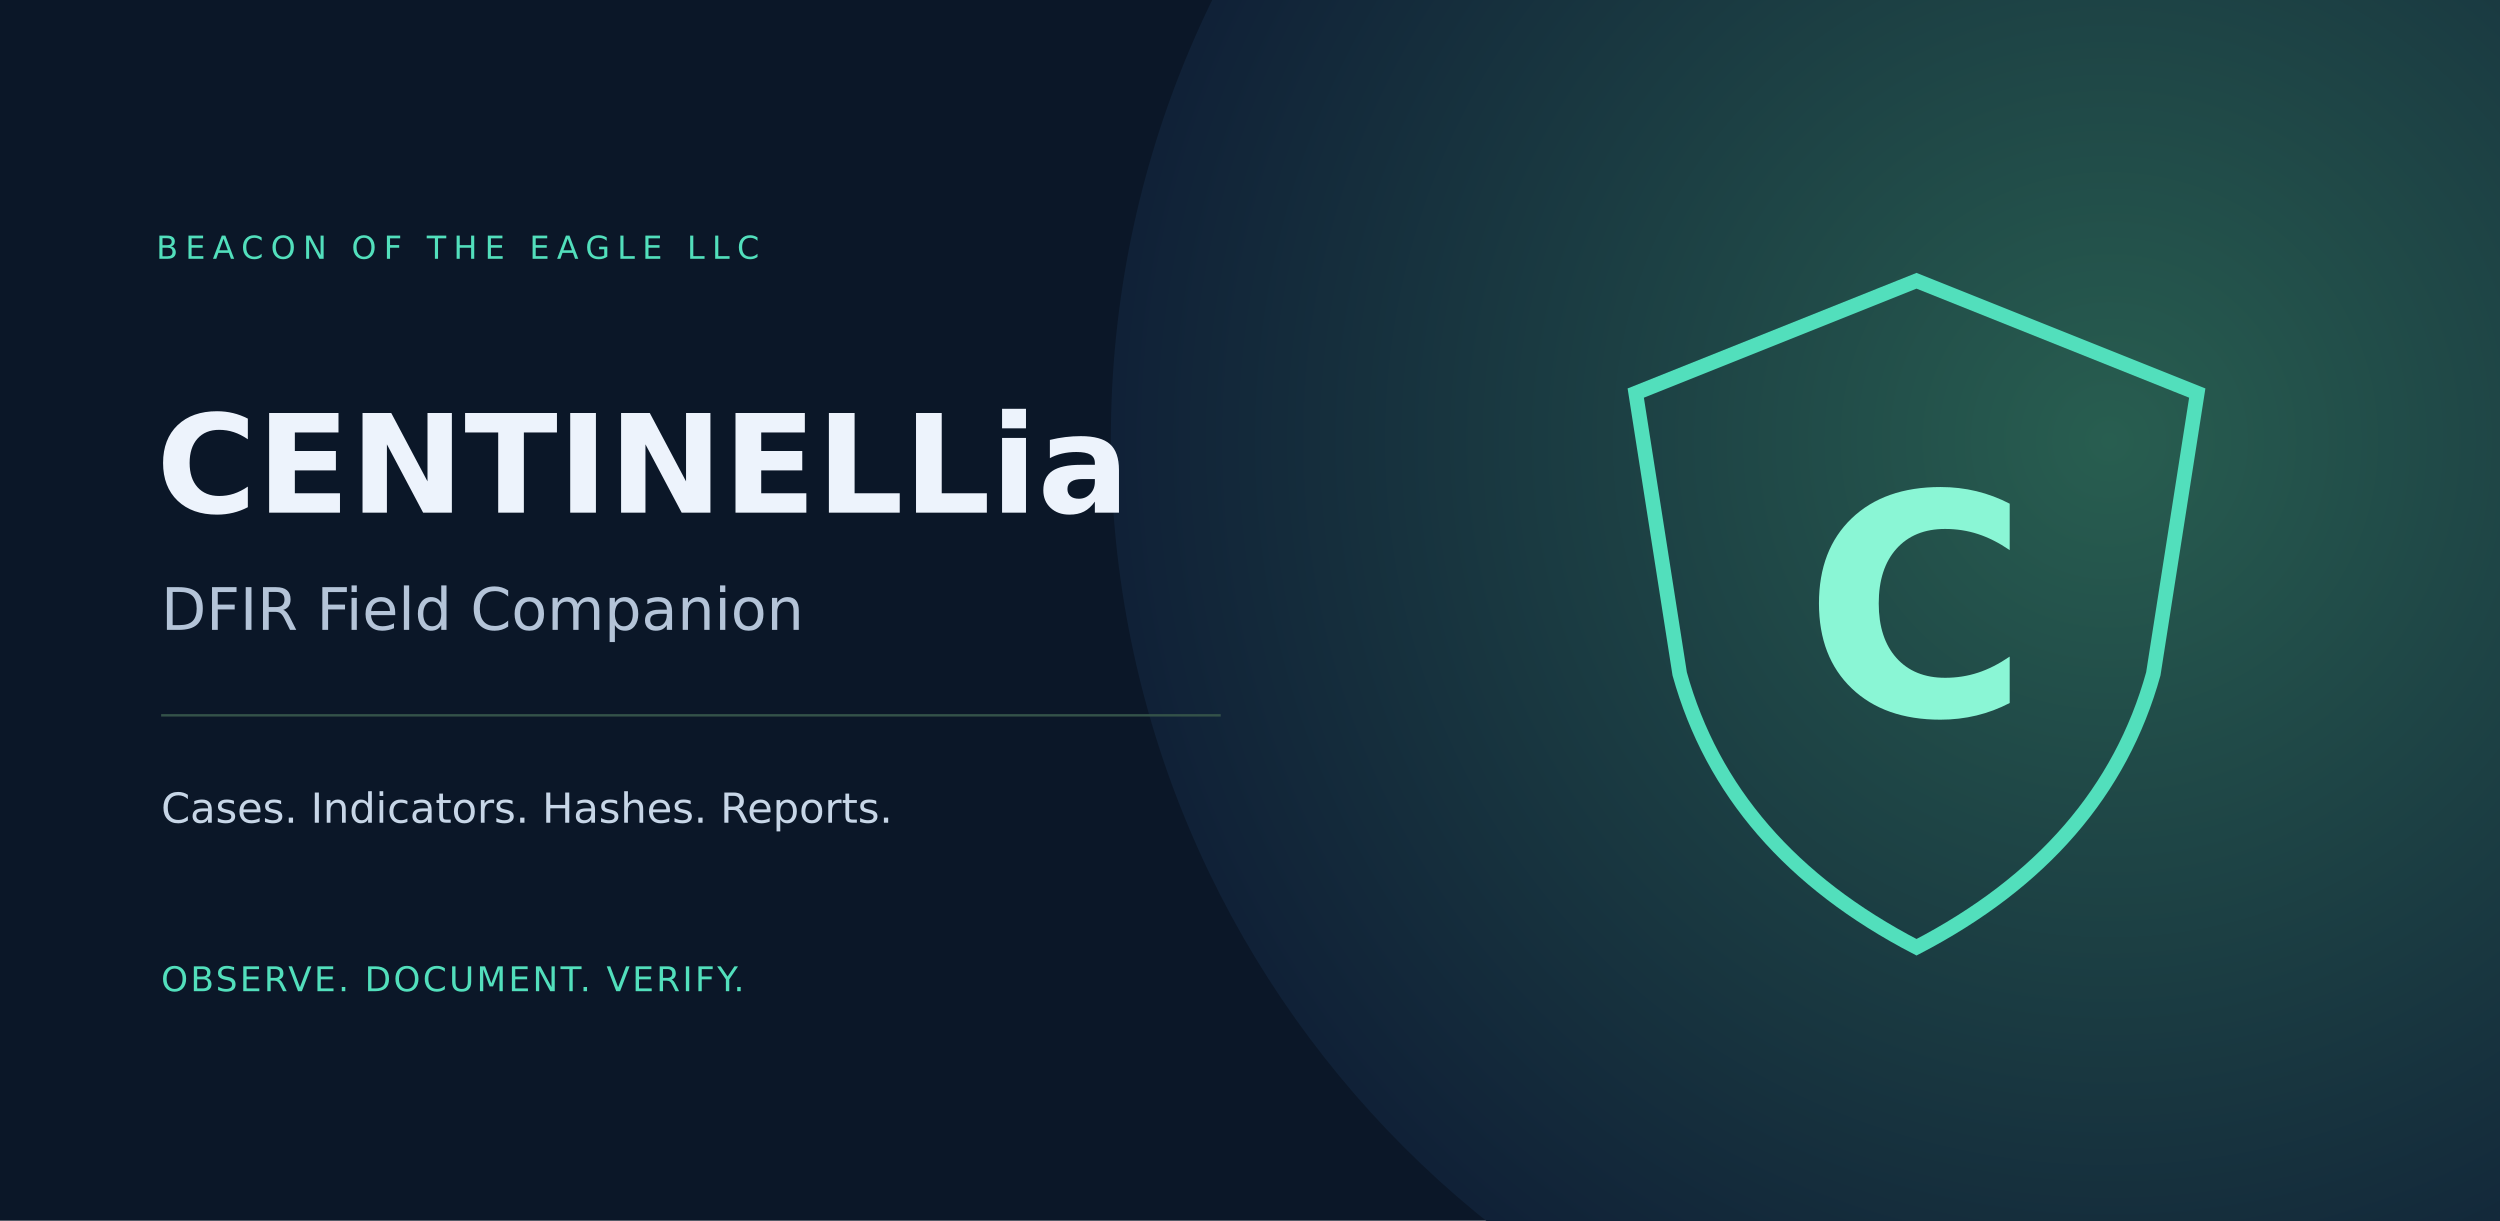
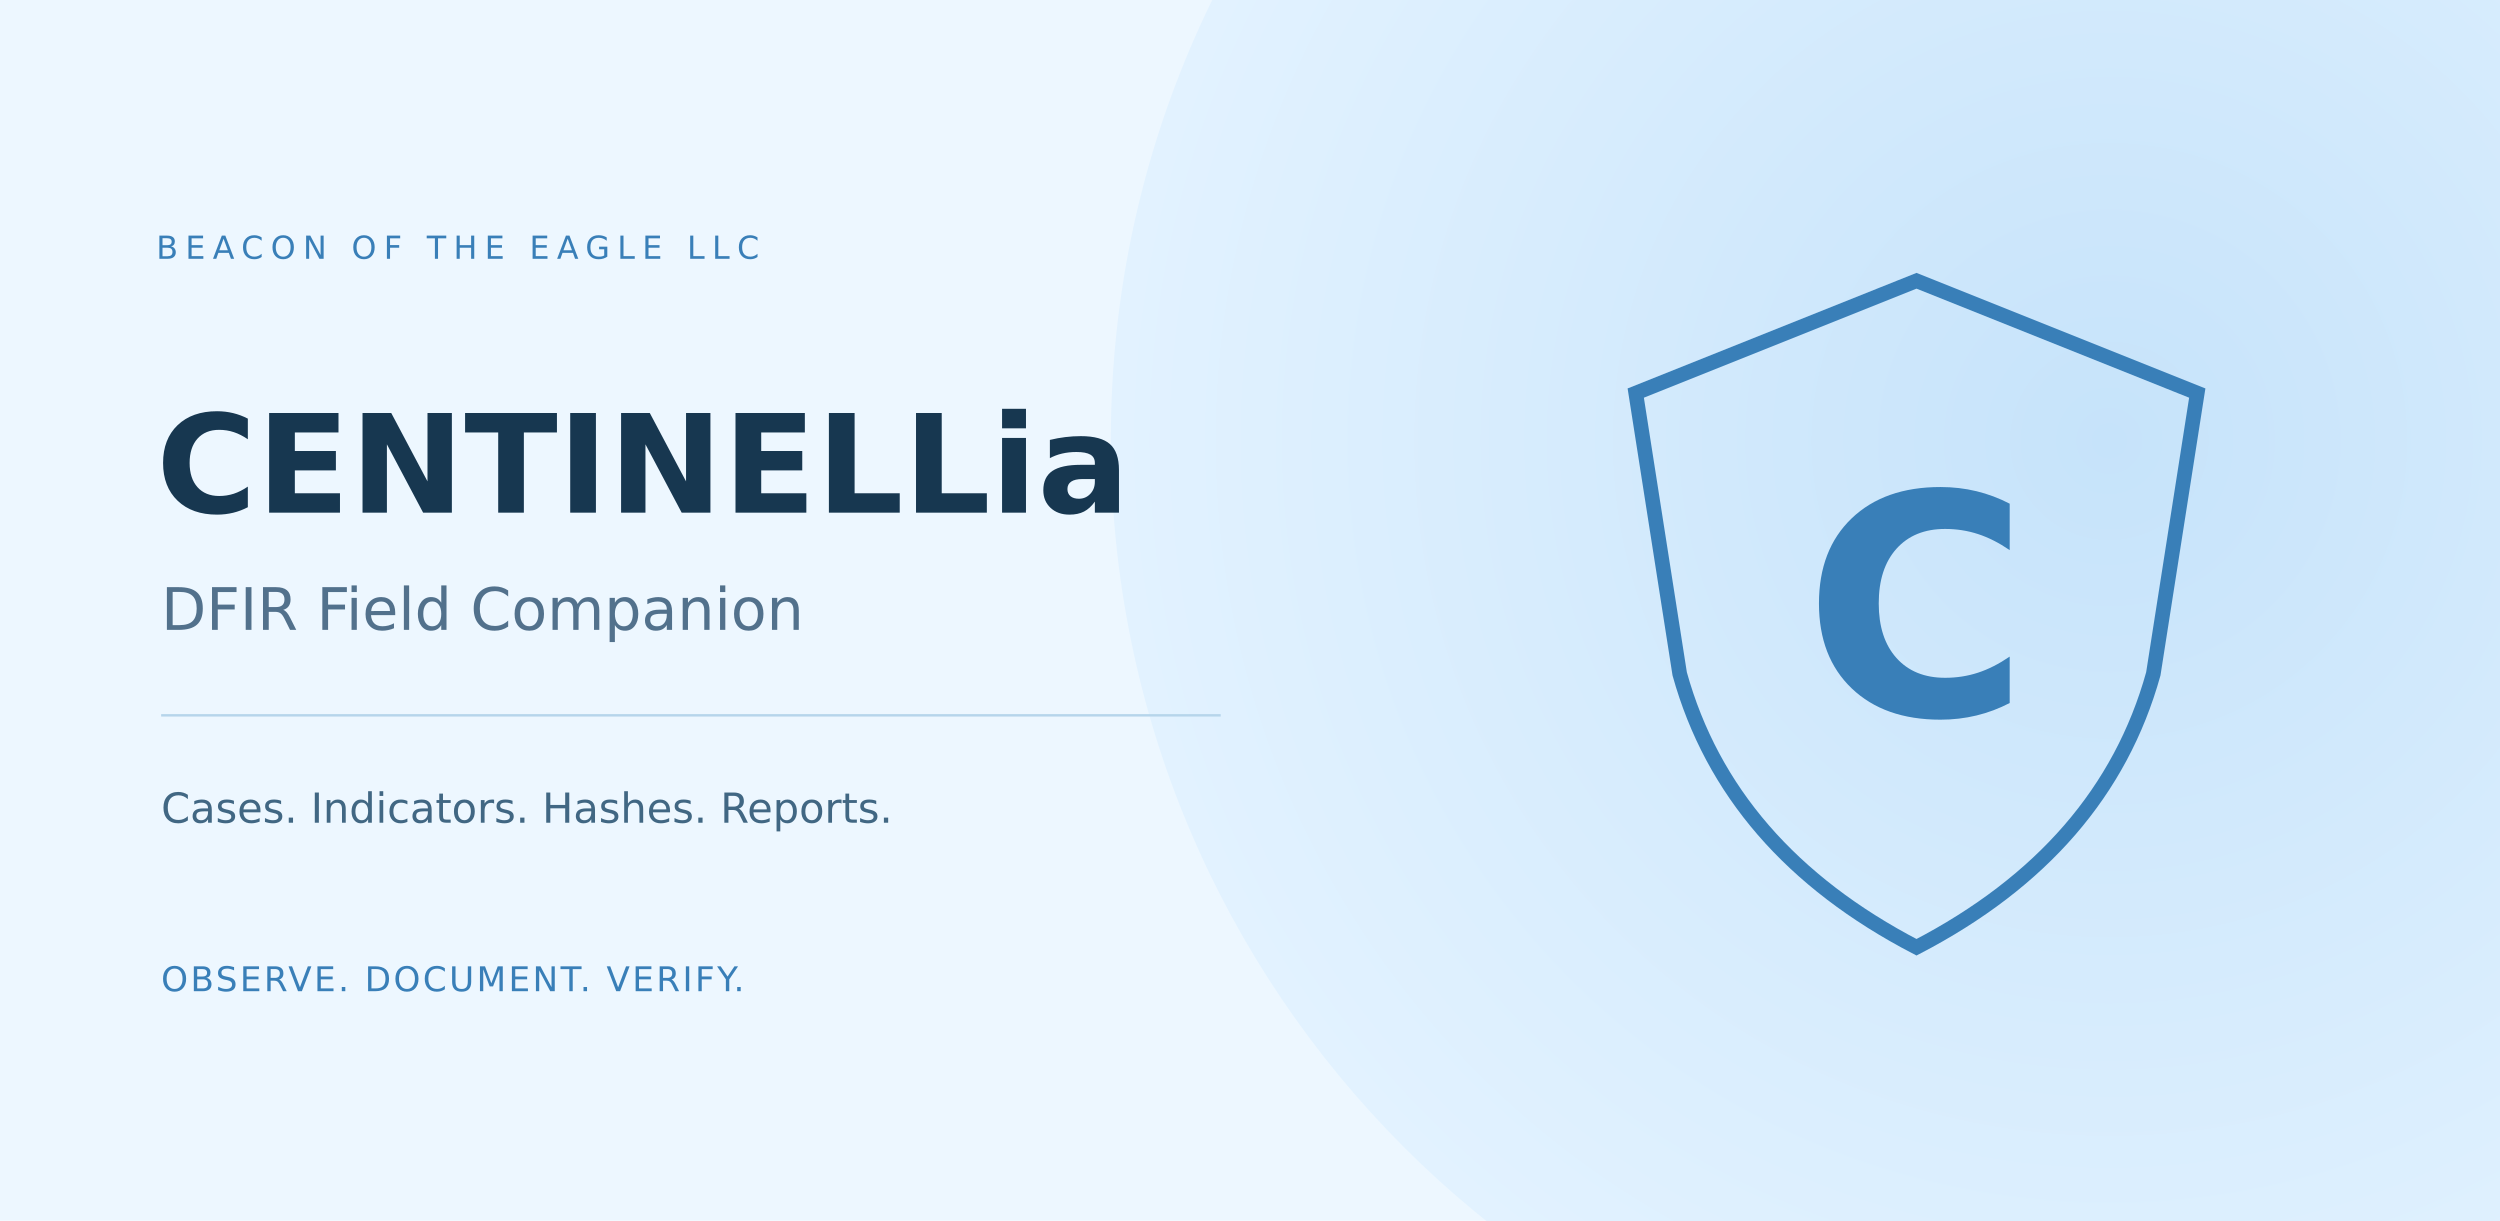
<svg xmlns="http://www.w3.org/2000/svg" width="1024" height="500" viewBox="0 0 1024 500">
  <defs>
    <radialGradient id="g">
-       <stop stop-color="#285e50" />
-       <stop offset="1" stop-color="#102137" />
+       <stop stop-color="#c6e3fa" />
+       <stop offset="1" stop-color="#e2f2ff" />
    </radialGradient>
  </defs>
-   <rect width="1024" height="500" fill="#0b1728" />
+   <rect width="1024" height="500" fill="#edf7ff" />
  <circle cx="865" cy="180" r="410" fill="url(#g)" />
-   <path d="M785 115 900 161 882 276Q862 348 785 388 708 348 688 276L670 161Z" fill="none" stroke="#52dfbc" stroke-width="6" />
-   <text x="785" y="293" text-anchor="middle" fill="#8af6d5" font-family="DejaVu Sans,sans-serif" font-size="126" font-weight="bold">C</text>
-   <text x="64" y="106" fill="#52dfbc" font-family="DejaVu Sans,sans-serif" font-size="13" letter-spacing="3">BEACON OF THE EAGLE LLC</text>
-   <text x="64" y="210" fill="#edf3fc" font-family="DejaVu Sans,sans-serif" font-size="56" font-weight="bold">CENTINELLia</text>
-   <text x="66" y="258" fill="#b4c4d8" font-family="DejaVu Sans,sans-serif" font-size="24">DFIR Field Companion</text>
-   <path d="M66 293H500" stroke="#345249" />
-   <text x="66" y="337" fill="#c7d6e7" font-family="DejaVu Sans,sans-serif" font-size="17">Cases. Indicators. Hashes. Reports.</text>
-   <text x="66" y="406" fill="#52dfbc" font-family="DejaVu Sans,sans-serif" font-size="14" letter-spacing="1">OBSERVE. DOCUMENT. VERIFY.</text>
+   <path d="M785 115 900 161 882 276Q862 348 785 388 708 348 688 276L670 161Z" fill="none" stroke="#397fb8" stroke-width="6" />
+   <text x="785" y="293" text-anchor="middle" fill="#397fb8" font-family="DejaVu Sans,sans-serif" font-size="126" font-weight="bold">C</text>
+   <text x="64" y="106" fill="#397fb8" font-family="DejaVu Sans,sans-serif" font-size="13" letter-spacing="3">BEACON OF THE EAGLE LLC</text>
+   <text x="64" y="210" fill="#173750" font-family="DejaVu Sans,sans-serif" font-size="56" font-weight="bold">CENTINELLia</text>
+   <text x="66" y="258" fill="#52718c" font-family="DejaVu Sans,sans-serif" font-size="24">DFIR Field Companion</text>
+   <path d="M66 293H500" stroke="#b6d5eb" />
+   <text x="66" y="337" fill="#416783" font-family="DejaVu Sans,sans-serif" font-size="17">Cases. Indicators. Hashes. Reports.</text>
+   <text x="66" y="406" fill="#397fb8" font-family="DejaVu Sans,sans-serif" font-size="14" letter-spacing="1">OBSERVE. DOCUMENT. VERIFY.</text>
</svg>
